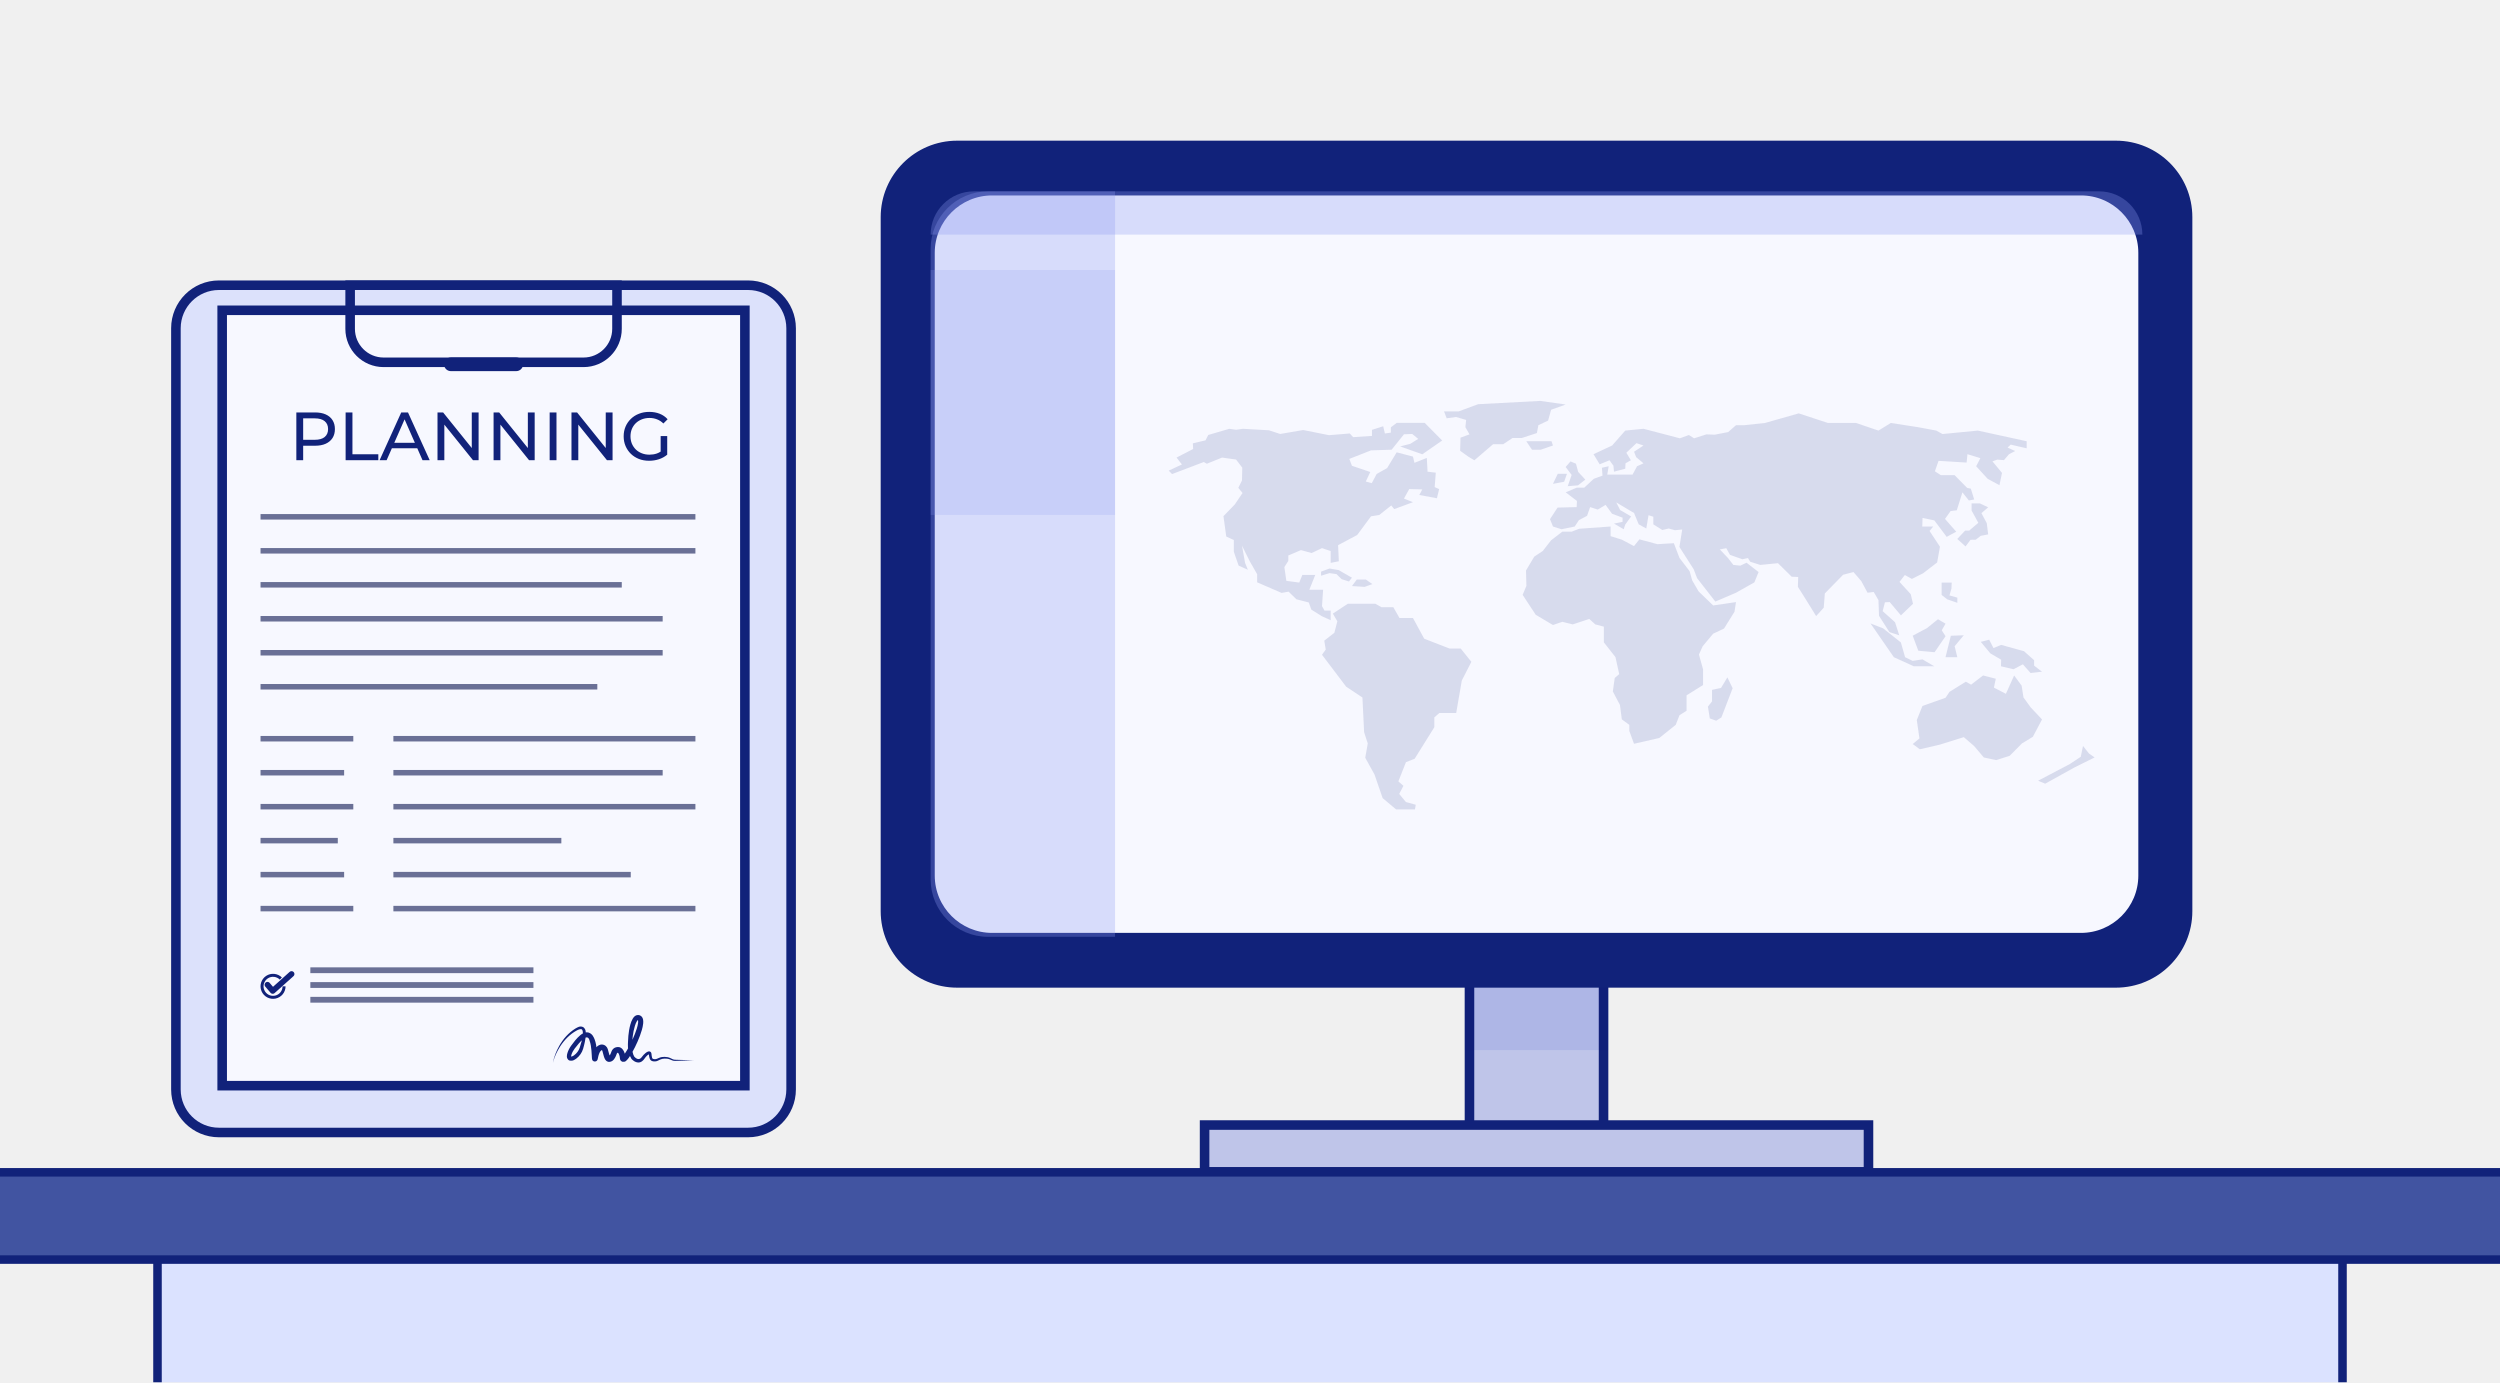
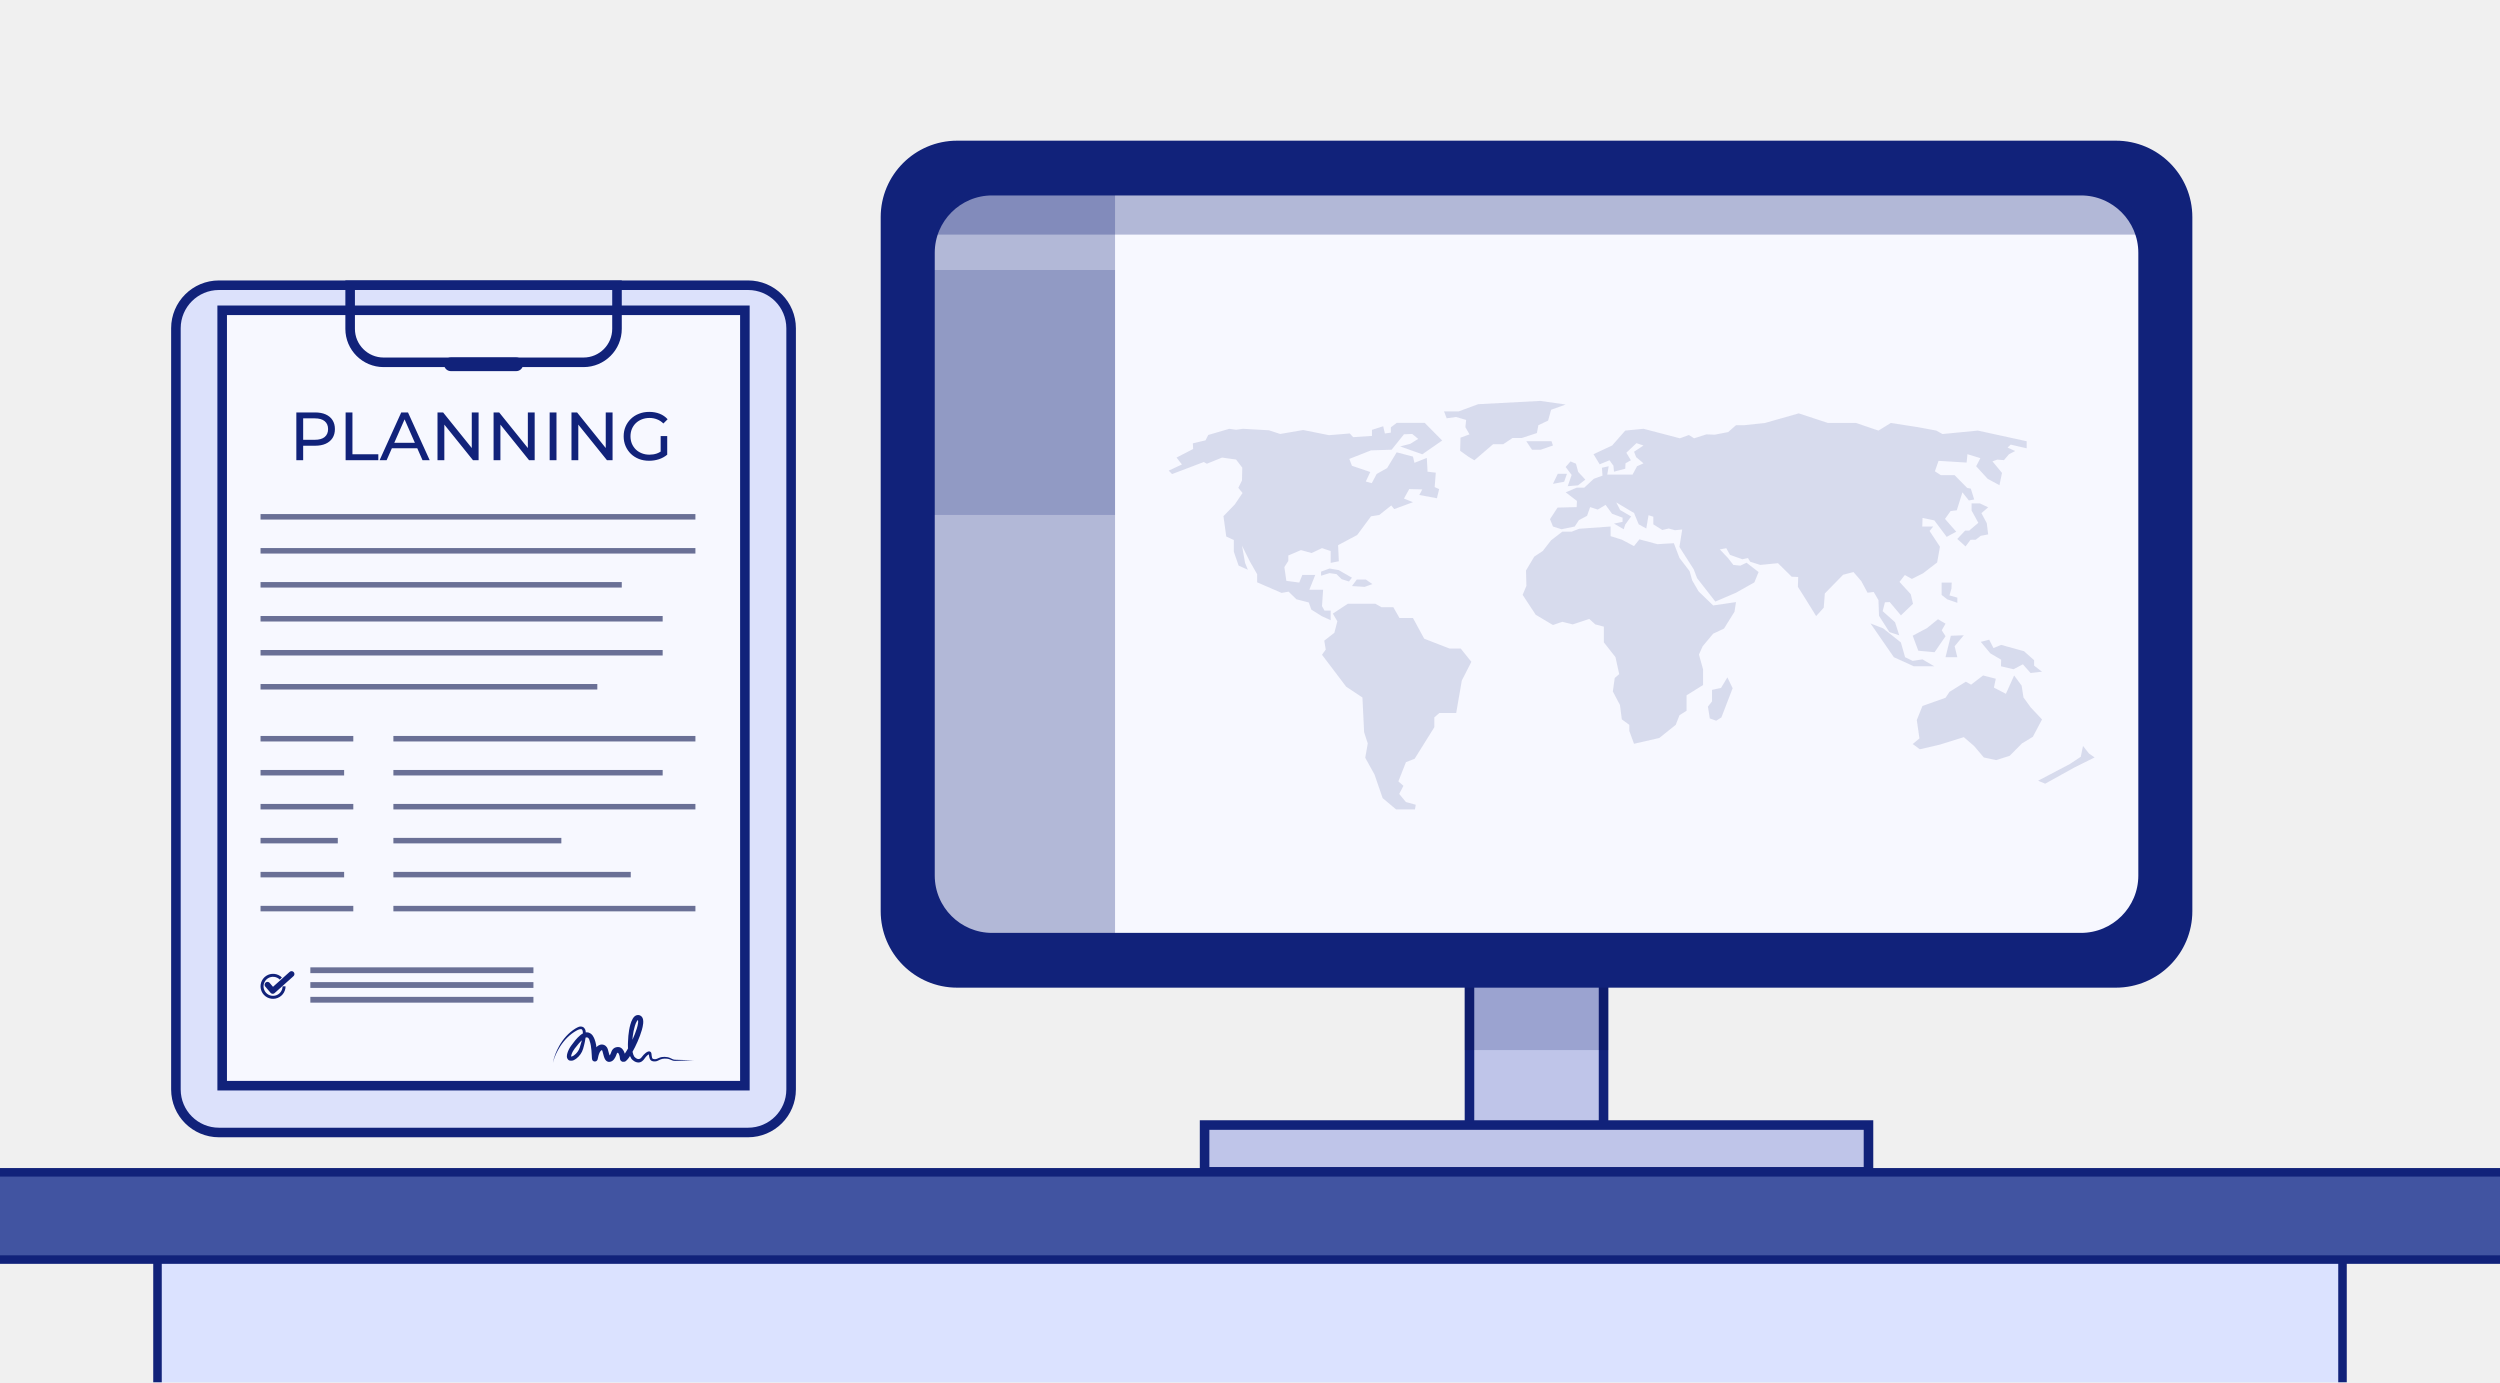
<svg xmlns="http://www.w3.org/2000/svg" width="293" height="162" viewBox="0 0 293 162" fill="none">
  <g clip-path="url(#clip0_633_12621)">
    <rect x="172.222" y="109.082" width="15.714" height="23.645" fill="#BFC5E9" stroke="#11227A" stroke-width="1.121" />
    <g opacity="0.2" style="mix-blend-mode:multiply">
-       <rect x="171.662" y="108.521" width="16.835" height="14.549" fill="#8C9BF0" />
+       <rect x="171.662" y="108.521" width="16.835" height="14.549" fill="#11227A" />
    </g>
    <rect x="141.177" y="131.855" width="77.81" height="5.481" fill="#BFC5E9" stroke="#11227A" stroke-width="1.121" />
    <rect x="103.777" y="17.047" width="152.606" height="98.147" rx="8.404" fill="#11227A" stroke="#11227A" stroke-width="1.121" />
    <rect x="108.992" y="22.345" width="142.18" height="87.551" rx="7.284" fill="#F7F8FF" stroke="#11227A" stroke-width="1.121" />
    <g opacity="0.14">
      <path d="M161.914 71.164H163.296L164.021 72.432H165.6L166.915 74.854L169.877 76.007H171.193L172.443 77.565L171.324 79.756L170.666 83.562H168.692L168.1 84.082V85.235L165.797 88.925L164.777 89.329L163.889 91.578L164.48 92.097L163.987 93.048L164.777 94.001L165.929 94.317L165.83 94.865H163.625L162.046 93.539L161.092 90.771L160.006 88.81L160.302 87.137L159.874 85.811L159.677 81.746L157.769 80.477L154.938 76.738L155.378 76.123L155.202 75.085L156.387 74.162L156.737 72.817L156.211 71.914L157.966 70.759H161.19L161.914 71.164ZM244.83 88.311L245.488 88.772L243.163 89.925L239.697 91.847L238.863 91.501L242.593 89.54L243.865 88.695L244.128 87.426L244.83 88.311ZM236.935 80.356L237.153 81.741L237.987 82.894L239.325 84.316L238.251 86.354L236.979 87.123L235.53 88.584L233.951 89.084L232.504 88.776L231.363 87.43L230.156 86.392L227.327 87.277L225.002 87.815L224.168 87.2L224.958 86.546L224.65 84.393L225.309 82.74L228.018 81.779L228.479 81.086L230.397 79.895L231.012 80.241L232.416 79.165L233.907 79.549L233.688 80.586L235.092 81.317L236.057 79.165L236.935 80.356ZM188.763 62.836L190.078 63.249L191.505 64.002L192.141 63.212L194.246 63.777L196.177 63.664L196.835 65.394L198.02 66.936L198.326 68.026L199.072 69.305L200.783 70.96L203.459 70.565L203.283 71.694L202.055 73.668L200.783 74.269L199.555 75.736L199.116 76.713L199.599 78.444V80.287L197.668 81.49V83.295L196.835 83.822L196.396 84.95L194.473 86.492L191.505 87.169L190.956 85.665V84.95L190.078 84.311L189.859 82.619L189.025 81.039L189.245 79.46L189.771 79.008L189.333 77.014L187.973 75.285V73.442L186.964 73.178L186.262 72.54L184.331 73.178L183.103 72.877L182.006 73.253L179.988 72.05L178.453 69.718L178.892 68.665L178.848 66.86L179.812 65.243L180.821 64.566L181.787 63.325L183.103 62.31H184.2L185.077 61.971L188.763 61.708V62.836ZM203.064 80.661L201.748 84.082L201.135 84.467L200.389 84.198L200.169 82.814L200.651 82.199V80.853L201.705 80.623L202.45 79.392L203.064 80.661ZM233.638 75.956L234.537 75.581L237.214 76.321L238.397 77.377V78.012L239.319 78.723L237.981 78.877L237.082 77.858L235.985 78.435L234.516 78.089L234.537 77.32L233.265 76.57L232.146 75.225L233.134 74.975L233.638 75.956ZM220.709 73.647L222.781 75.29L223.275 77.022L224.163 77.454L225.315 77.28L226.697 78.087H224.295L221.959 77.022L219.229 73.071L220.709 73.647ZM229.083 75.737L229.396 77.021H228.014L228.639 74.511L230.152 74.454L229.083 75.737ZM228.018 73.093L227.573 73.872L228.018 74.564L226.734 76.438L224.826 76.265L224.168 74.506L225.846 73.613L227.129 72.575L228.018 73.093ZM214.233 49.571H217.523L220.156 50.465L221.604 49.571L224.763 50.061L226.935 50.465L227.658 50.869L231.804 50.465L237.529 51.714V52.541L235.653 52.109L235.292 52.455L236.18 52.858L235.456 53.233L234.864 53.925L234.074 53.868L233.515 54.069L234.634 55.424L234.337 56.866L232.955 56.117L231.606 54.646L232.1 53.694L230.586 53.233L230.487 54.213L227.197 54.011L226.77 55.237L227.461 55.684H229.073L230.554 57.183L230.981 57.27L231.376 58.539L230.751 58.654L229.994 57.703L229.336 59.807L228.612 59.894L227.954 60.816L229.271 62.316L228.151 62.921L226.704 60.99L225.322 60.701L225.289 61.71H226.572L226.145 62.229L227.362 64.075L227.033 65.92L225.388 67.189L224.071 67.852L223.249 67.39L222.624 68.198L223.94 69.64L224.203 70.764L222.788 72.12L221.473 70.562L220.913 70.591L220.649 71.629L222.098 72.926L222.591 74.455L221.439 74.081L220.222 72.177L220.156 70.332L219.597 69.38L218.873 69.466L218.149 68.112L217.228 67.044L216.011 67.362L213.871 69.553L213.74 71.225L212.852 72.206L211.568 70.129L210.713 68.775L210.746 67.622L209.989 67.592L208.377 66.006L206.304 66.209L205.119 65.834L204.856 65.401L204.198 65.545L202.75 65.026L202.322 64.248L201.565 64.392L202.52 65.401L203.146 66.209L203.968 66.294L204.691 65.949L206.106 67.044L205.613 68.255L203.463 69.466L201.039 70.504L198.9 67.765L198.506 66.727L196.828 64.103L197.157 62.056L196.302 62.143L195.577 61.941L194.82 62.114L193.768 61.451V60.557L193.208 60.384L192.945 61.941L192.057 61.451L191.51 60.124L189.425 58.884L189.885 59.779L191.168 60.528L190.478 61.48L190.297 62.028L189.161 61.364L190.165 61.163V60.672L188.931 60.21L188.174 59.172L187.253 59.721L186.364 59.432L186.003 60.456L185.049 60.96L184.555 61.71L183.009 62.028L182.011 61.71L181.659 60.845L182.548 59.49L184.785 59.432L184.818 58.711L183.502 57.703L184.785 57.155H185.674L186.792 56.117L187.812 55.742L187.746 54.819L188.536 54.646L188.372 55.627H191.333L191.859 54.646L192.616 54.3L191.761 53.579L191.51 52.945L192.616 52.214L191.794 51.935L190.609 53.06L191.136 53.944L190.511 54.3L190.478 54.934L189.161 55.28L189.096 54.588L188.635 53.944L187.483 54.416L186.76 53.233L188.942 52.214L190.478 50.465L192.616 50.253L196.883 51.369L197.936 50.984L198.55 51.369L199.997 50.907L200.963 50.946L202.542 50.638L203.463 49.831H204.429L206.86 49.571L210.812 48.447L214.233 49.571ZM169.021 51.629L166.695 53.244L164.106 52.322L165.291 52.014L166.213 51.437L165.511 50.861L164.545 50.899L163.098 52.706L160.685 52.783L158.141 53.783L158.447 54.589L160.597 55.32L160.07 56.435L160.772 56.627L161.343 55.551L162.571 54.859L163.69 53.013L165.599 53.513L165.773 54.244L167.222 53.667L167.31 55.282L168.274 55.397L168.143 57.088L168.669 57.32L168.406 58.396L166.344 58.011L166.695 57.358L165.159 57.32L164.545 58.434L165.599 58.857L163.405 59.665L163.054 59.242L161.65 60.357L160.685 60.51L159.062 62.702L156.824 63.893L156.912 65.778L155.958 65.969V64.585L154.938 64.24L153.721 64.816L152.47 64.47L150.989 65.105V65.739L150.528 66.46L150.759 68.075L152.272 68.277L152.635 67.382H154.148L153.457 69.113H155.069L154.938 71.041L155.234 71.563H155.958V72.688L154.938 72.227L153.688 71.448L153.392 70.612L151.943 70.237L151.022 69.343L150.2 69.488L147.337 68.248V67.296L146.449 65.739L145.561 63.952L145.922 65.969L146.251 66.777L145.166 66.287L144.606 64.672V63.288L143.718 62.884L143.389 60.491L144.705 59.136L145.626 57.781L145.133 57.175L145.561 56.31L145.594 54.811L144.869 53.859L143.225 53.628L141.447 54.349L141.086 54.148L137.367 55.56L136.973 55.157L138.52 54.436L137.894 53.628L139.835 52.62L139.803 51.956L141.283 51.61L141.612 50.976L144.08 50.255L144.869 50.371L145.659 50.255L148.719 50.428L150.035 50.861L152.733 50.399L155.761 51.004L158.195 50.803L158.59 51.236L160.795 51.091V50.38L162.11 49.958L162.308 50.803L163.01 50.706V50.081L163.69 49.563H166.98L169.021 51.629ZM228.709 68.975L228.479 69.783L229.4 70.043V70.648L228.216 70.244L227.558 69.725V68.284H228.742L228.709 68.975ZM160.84 68.456L159.93 68.783L158.449 68.686L159.02 67.918H160.072L160.84 68.456ZM156.891 66.814L158.448 67.707L158.098 68.15L157.242 67.881L156.639 67.285L155.816 67.169L154.829 67.477V66.997L155.816 66.631L156.891 66.814ZM233.013 59.459L232.224 60.137L232.849 61.319L233.013 62.631L232.125 62.804L231.565 63.252L230.94 63.265L230.364 64.044L229.394 63.165L230.314 62.184H230.792L231.861 61.276L231.071 59.834V58.998H232.042L233.013 59.459ZM184.702 54.347L184.965 55.309L185.799 56.212L184.943 56.885L183.736 56.981L184.197 55.665L183.495 54.732L184.065 54.079L184.702 54.347ZM183.648 55.526L183.319 56.459L182.004 56.709L182.573 55.526H183.648ZM183.501 47.41L181.79 48.025L181.438 49.294L180.298 49.831L180.123 50.754L178.368 51.331H177.271L176.174 52.062H174.989L172.796 53.946L172.094 53.523L171.129 52.831L171.173 51.292L172.226 50.909L171.743 50.062L171.831 49.216L170.646 48.871L169.55 49.024L169.242 48.217H170.953L173.234 47.372L180.518 46.987L183.501 47.41ZM182.008 52.212L180.561 52.712H179.552L178.883 51.712H181.833L182.008 52.212Z" fill="#11227A" />
    </g>
-     <path opacity="0.3" d="M109.072 27.496C109.072 24.696 111.342 22.427 114.141 22.427H246.016C248.815 22.427 251.085 24.696 251.085 27.496H109.072Z" fill="#8C9BF0" />
-     <path opacity="0.3" d="M109.072 29.15C109.072 25.437 112.082 22.427 115.796 22.427H130.682V109.794H115.796C112.082 109.794 109.072 106.784 109.072 103.071V29.15Z" fill="#8C9BF0" />
-     <rect opacity="0.2" x="109.072" y="31.643" width="21.61" height="28.708" fill="#8C9BF0" />
+     <path opacity="0.3" d="M109.072 27.496C109.072 24.696 111.342 22.427 114.141 22.427H246.016C248.815 22.427 251.085 24.696 251.085 27.496H109.072Z" fill="#11227A" />
+     <path opacity="0.3" d="M109.072 29.15C109.072 25.437 112.082 22.427 115.796 22.427H130.682V109.794H115.796C112.082 109.794 109.072 106.784 109.072 103.071V29.15Z" fill="#11227A" />
+     <rect opacity="0.2" x="109.072" y="31.643" width="21.61" height="28.708" fill="#11227A" />
    <rect x="20.617" y="33.428" width="72.102" height="99.3" rx="5.043" fill="#DCE1FB" stroke="#11227A" stroke-width="1.121" />
    <rect x="26.039" y="36.367" width="61.261" height="90.875" fill="#F7F8FF" stroke="#11227A" stroke-width="1.121" />
    <path d="M34.731 53.937V48.337H36.915C37.406 48.337 37.825 48.414 38.171 48.569C38.518 48.723 38.785 48.947 38.971 49.24C39.158 49.534 39.251 49.883 39.251 50.288C39.251 50.694 39.158 51.043 38.971 51.337C38.785 51.624 38.518 51.849 38.171 52.008C37.825 52.163 37.406 52.24 36.915 52.24H35.171L35.531 51.864V53.937H34.731ZM35.531 51.944L35.171 51.544H36.891C37.403 51.544 37.79 51.435 38.051 51.217C38.318 50.998 38.451 50.688 38.451 50.288C38.451 49.889 38.318 49.579 38.051 49.361C37.79 49.142 37.403 49.032 36.891 49.032H35.171L35.531 48.633V51.944ZM40.507 53.937V48.337H41.306V53.24H44.339V53.937H40.507ZM44.489 53.937L47.025 48.337H47.816L50.361 53.937H49.52L47.257 48.785H47.577L45.312 53.937H44.489ZM45.569 52.536L45.785 51.897H48.937L49.169 52.536H45.569ZM51.276 53.937V48.337H51.932L55.636 52.937H55.292V48.337H56.092V53.937H55.436L51.732 49.337H52.076V53.937H51.276ZM57.848 53.937V48.337H58.504L62.208 52.937H61.864V48.337H62.664V53.937H62.008L58.304 49.337H58.648V53.937H57.848ZM64.42 53.937V48.337H65.22V53.937H64.42ZM66.977 53.937V48.337H67.633L71.337 52.937H70.993V48.337H71.793V53.937H71.137L67.433 49.337H67.777V53.937H66.977ZM76.077 54.001C75.645 54.001 75.248 53.931 74.885 53.792C74.522 53.648 74.208 53.449 73.941 53.193C73.674 52.931 73.466 52.627 73.317 52.281C73.168 51.934 73.093 51.553 73.093 51.136C73.093 50.721 73.168 50.339 73.317 49.992C73.466 49.646 73.674 49.344 73.941 49.089C74.213 48.827 74.53 48.627 74.893 48.489C75.256 48.344 75.656 48.273 76.093 48.273C76.536 48.273 76.941 48.344 77.309 48.489C77.677 48.633 77.989 48.849 78.245 49.136L77.749 49.633C77.52 49.408 77.269 49.246 76.997 49.145C76.73 49.038 76.44 48.984 76.125 48.984C75.805 48.984 75.506 49.038 75.229 49.145C74.957 49.251 74.72 49.401 74.517 49.593C74.32 49.785 74.165 50.014 74.053 50.281C73.946 50.542 73.893 50.827 73.893 51.136C73.893 51.441 73.946 51.726 74.053 51.992C74.165 52.254 74.32 52.483 74.517 52.681C74.72 52.873 74.957 53.022 75.229 53.129C75.501 53.235 75.797 53.288 76.117 53.288C76.416 53.288 76.701 53.243 76.973 53.153C77.25 53.056 77.506 52.899 77.741 52.681L78.197 53.288C77.92 53.523 77.594 53.702 77.221 53.825C76.853 53.942 76.472 54.001 76.077 54.001ZM78.197 53.288L77.429 53.184V51.105H78.197V53.288Z" fill="#11227A" />
    <path d="M72.312 33.428V38.541C72.312 40.707 70.557 42.463 68.391 42.463H44.959C42.793 42.463 41.037 40.707 41.037 38.541V33.428H72.312Z" stroke="#11227A" stroke-width="1.121" />
    <rect x="52.041" y="41.89" width="9.264" height="1.607" rx="0.803" fill="#11227A" />
    <rect opacity="0.6" x="30.535" y="60.248" width="50.967" height="0.645" fill="#0B1650" />
    <rect opacity="0.6" x="46.105" y="86.254" width="35.398" height="0.645" fill="#0B1650" />
    <rect opacity="0.6" x="46.105" y="94.22" width="35.398" height="0.645" fill="#0B1650" />
    <rect opacity="0.6" x="46.105" y="102.184" width="27.82" height="0.645" fill="#0B1650" />
    <rect opacity="0.6" x="30.535" y="86.254" width="10.872" height="0.645" fill="#0B1650" />
    <rect opacity="0.6" x="30.535" y="94.22" width="10.872" height="0.645" fill="#0B1650" />
    <rect opacity="0.6" x="30.535" y="102.184" width="9.798" height="0.645" fill="#0B1650" />
    <rect opacity="0.6" x="30.535" y="64.232" width="50.967" height="0.645" fill="#0B1650" />
    <rect opacity="0.6" x="46.105" y="90.24" width="31.56" height="0.645" fill="#0B1650" />
    <rect opacity="0.6" x="46.105" y="98.2" width="19.685" height="0.645" fill="#0B1650" />
    <rect opacity="0.6" x="46.105" y="106.166" width="35.398" height="0.645" fill="#0B1650" />
    <rect opacity="0.6" x="36.373" y="113.373" width="26.146" height="0.679" fill="#0B1650" />
    <rect opacity="0.6" x="36.373" y="115.104" width="26.146" height="0.679" fill="#0B1650" />
    <rect opacity="0.6" x="36.373" y="116.832" width="26.146" height="0.679" fill="#0B1650" />
    <path d="M64.803 124.563C64.968 123.88 65.273 123.234 65.647 122.647C66.141 121.879 66.794 121.21 67.581 120.778C67.799 120.654 68.083 120.559 68.191 120.646C68.305 120.721 68.329 121.014 68.306 121.258C68.259 121.77 68.106 122.29 67.94 122.797C67.822 123.149 67.576 123.471 67.277 123.684C67.142 123.79 66.919 123.856 66.91 123.833C66.973 123.917 66.906 123.75 66.984 123.576C67.067 123.33 67.198 123.095 67.359 122.885C67.939 122.151 68.882 120.93 69.111 122.01C69.23 122.337 69.283 122.729 69.318 123.118C69.335 123.313 69.346 123.51 69.356 123.712C69.361 123.814 69.364 123.909 69.374 124.028C69.378 124.062 69.375 124.076 69.395 124.158C69.397 124.167 69.4 124.182 69.415 124.214C69.446 124.252 69.392 124.262 69.58 124.382C69.696 124.444 69.869 124.391 69.919 124.341C69.959 124.308 69.966 124.296 69.98 124.278C70.004 124.246 70.013 124.225 70.021 124.208C70.038 124.169 70.046 124.14 70.05 124.126C70.07 124.052 70.078 124.009 70.089 123.95C70.146 123.655 70.243 123.355 70.385 123.184C70.556 123.019 70.537 123.064 70.593 123.147C70.648 123.325 70.691 123.521 70.751 123.731C70.781 123.838 70.813 123.947 70.874 124.074C70.905 124.137 70.942 124.207 71.016 124.287C71.084 124.364 71.236 124.459 71.393 124.455C71.7 124.451 71.882 124.254 71.983 124.12C72.089 123.976 72.154 123.835 72.21 123.695C72.219 123.67 72.228 123.645 72.237 123.621C72.278 123.502 72.324 123.411 72.336 123.406C72.338 123.402 72.363 123.384 72.457 123.383C72.353 123.346 72.493 123.417 72.539 123.556C72.597 123.683 72.643 123.867 72.644 123.966C72.644 123.97 72.644 123.98 72.645 123.984C72.648 124.038 72.654 124.091 72.673 124.152C72.703 124.234 72.747 124.375 72.966 124.441C73.331 124.47 73.34 124.334 73.419 124.293C73.547 124.175 73.614 124.082 73.695 123.973C73.845 123.765 73.969 123.559 74.089 123.349C74.329 122.925 74.539 122.498 74.731 122.057C74.923 121.617 75.096 121.168 75.23 120.697C75.296 120.458 75.354 120.217 75.38 119.953C75.392 119.821 75.399 119.689 75.373 119.524C75.347 119.375 75.28 119.143 75.037 119.02C74.868 118.918 74.569 118.956 74.434 119.071C74.29 119.176 74.21 119.299 74.146 119.407C74.016 119.633 73.943 119.854 73.879 120.074C73.755 120.515 73.686 120.957 73.644 121.401C73.608 122.292 73.431 123.17 74.017 124.112C74.204 124.297 74.433 124.5 74.776 124.526C75.133 124.546 75.393 124.289 75.536 124.071C75.629 123.932 75.744 123.797 75.867 123.686C75.928 123.632 75.996 123.581 76.048 123.558C76.073 123.545 76.091 123.553 76.058 123.543C76.022 123.523 76.032 123.505 76.036 123.532C76.073 123.708 76.075 123.884 76.162 124.103C76.206 124.214 76.324 124.326 76.44 124.361C76.556 124.399 76.659 124.401 76.759 124.4C77.011 124.398 77.199 124.255 77.363 124.185C77.53 124.108 77.71 124.072 77.899 124.068C78.105 124.062 78.304 124.082 78.491 124.157C78.671 124.232 78.896 124.352 79.127 124.334C79.15 124.333 79.176 124.333 79.201 124.332C79.905 124.312 80.61 124.291 81.315 124.268C81.315 124.268 81.315 124.268 81.315 124.268C80.61 124.246 79.905 124.224 79.201 124.204C79.176 124.204 79.15 124.203 79.127 124.202C78.922 124.204 78.76 124.102 78.556 124.003C78.351 123.907 78.121 123.87 77.899 123.865C77.691 123.859 77.472 123.89 77.273 123.97C77.073 124.049 76.915 124.147 76.759 124.136C76.583 124.131 76.463 124.099 76.43 123.989C76.383 123.864 76.376 123.666 76.349 123.482C76.339 123.419 76.311 123.303 76.186 123.246C76.067 123.199 75.987 123.232 75.927 123.252C75.808 123.3 75.727 123.362 75.646 123.426C75.489 123.556 75.356 123.699 75.237 123.862C74.973 124.253 74.632 124.175 74.326 123.82C73.995 123.262 74.069 122.261 74.156 121.457C74.209 121.039 74.287 120.622 74.409 120.233C74.469 120.04 74.543 119.849 74.635 119.699C74.678 119.627 74.734 119.563 74.765 119.545C74.804 119.529 74.75 119.538 74.776 119.543C74.742 119.48 74.822 119.693 74.783 119.891C74.758 120.094 74.704 120.31 74.64 120.525C74.51 120.953 74.337 121.381 74.149 121.798C73.959 122.217 73.751 122.626 73.522 123.022C73.407 123.218 73.288 123.409 73.161 123.582C73.096 123.671 73.03 123.75 72.977 123.798C72.972 123.829 72.874 123.787 73.126 123.795C73.282 123.843 73.301 123.94 73.309 123.955C73.313 123.969 73.311 123.965 73.31 123.949L73.311 123.966C73.301 123.689 73.241 123.502 73.15 123.284C73.102 123.177 73.045 123.07 72.951 122.959C72.861 122.855 72.698 122.714 72.457 122.712C72.296 122.711 72.046 122.744 71.863 122.928C71.691 123.108 71.653 123.271 71.605 123.393C71.598 123.413 71.591 123.432 71.583 123.451C71.522 123.66 71.322 123.833 71.393 123.783C71.533 123.803 71.505 123.854 71.477 123.782C71.449 123.724 71.42 123.637 71.394 123.547C71.341 123.364 71.295 123.16 71.229 122.949C71.15 122.682 70.895 122.434 70.57 122.419C70.243 122.405 70.01 122.6 69.875 122.766C69.603 123.118 69.521 123.481 69.452 123.831C69.443 123.881 69.434 123.927 69.427 123.955C69.426 123.959 69.423 123.965 69.432 123.943C69.437 123.933 69.443 123.919 69.463 123.891C69.476 123.875 69.482 123.865 69.519 123.834C69.565 123.786 69.735 123.734 69.848 123.794C70.03 123.911 69.975 123.918 70.004 123.949C70.014 123.975 70.015 123.981 70.017 123.986C70.023 124.016 70.016 123.982 70.015 123.967C70.007 123.881 70.001 123.777 69.995 123.676C69.983 123.472 69.968 123.266 69.947 123.058C69.901 122.641 69.845 122.222 69.68 121.789C69.563 121.529 69.439 121.184 69.002 121.022C68.539 120.901 68.237 121.153 68.013 121.322C67.563 121.702 67.248 122.133 66.93 122.567C66.744 122.826 66.595 123.111 66.501 123.421C66.466 123.539 66.435 123.66 66.437 123.812C66.429 123.944 66.515 124.227 66.755 124.295C67.17 124.376 67.35 124.189 67.552 124.06C67.93 123.767 68.204 123.374 68.34 122.921C68.49 122.39 68.627 121.854 68.656 121.279C68.65 121.002 68.703 120.652 68.362 120.383C67.964 120.19 67.686 120.413 67.443 120.541C66.631 121.04 65.995 121.772 65.538 122.581C65.192 123.2 64.924 123.869 64.803 124.563Z" fill="#11227A" />
    <rect opacity="0.6" x="30.535" y="90.24" width="9.798" height="0.645" fill="#0B1650" />
    <rect opacity="0.6" x="30.535" y="98.2" width="9.055" height="0.645" fill="#0B1650" />
    <rect opacity="0.6" x="30.535" y="106.166" width="10.872" height="0.645" fill="#0B1650" />
    <rect opacity="0.6" x="30.535" y="68.217" width="42.336" height="0.645" fill="#0B1650" />
    <rect opacity="0.6" x="30.535" y="72.196" width="47.129" height="0.645" fill="#0B1650" />
    <rect opacity="0.6" x="30.535" y="76.18" width="47.129" height="0.645" fill="#0B1650" />
    <rect opacity="0.6" x="30.535" y="80.167" width="39.471" height="0.645" fill="#0B1650" />
    <mask id="path-37-inside-1_633_12621" fill="white">
      <path d="M33.468 115.597C33.468 115.936 33.35 116.265 33.135 116.527C32.919 116.789 32.62 116.969 32.287 117.035C31.955 117.101 31.609 117.05 31.31 116.89C31.011 116.73 30.777 116.471 30.647 116.158C30.517 115.845 30.5 115.496 30.598 115.171C30.697 114.847 30.905 114.566 31.187 114.378C31.469 114.189 31.807 114.105 32.145 114.138C32.483 114.171 32.798 114.32 33.038 114.56L32.79 114.808C32.608 114.626 32.367 114.512 32.111 114.487C31.854 114.461 31.596 114.526 31.381 114.669C31.167 114.813 31.009 115.026 30.934 115.273C30.859 115.52 30.872 115.785 30.971 116.024C31.069 116.262 31.248 116.459 31.475 116.581C31.703 116.703 31.966 116.742 32.219 116.691C32.472 116.641 32.7 116.504 32.864 116.305C33.028 116.105 33.117 115.855 33.117 115.597H33.468Z" />
    </mask>
    <path d="M33.468 115.597C33.468 115.936 33.35 116.265 33.135 116.527C32.919 116.789 32.62 116.969 32.287 117.035C31.955 117.101 31.609 117.05 31.31 116.89C31.011 116.73 30.777 116.471 30.647 116.158C30.517 115.845 30.5 115.496 30.598 115.171C30.697 114.847 30.905 114.566 31.187 114.378C31.469 114.189 31.807 114.105 32.145 114.138C32.483 114.171 32.798 114.32 33.038 114.56L32.79 114.808C32.608 114.626 32.367 114.512 32.111 114.487C31.854 114.461 31.596 114.526 31.381 114.669C31.167 114.813 31.009 115.026 30.934 115.273C30.859 115.52 30.872 115.785 30.971 116.024C31.069 116.262 31.248 116.459 31.475 116.581C31.703 116.703 31.966 116.742 32.219 116.691C32.472 116.641 32.7 116.504 32.864 116.305C33.028 116.105 33.117 115.855 33.117 115.597H33.468Z" stroke="#11227A" stroke-width="2.241" mask="url(#path-37-inside-1_633_12621)" />
    <path d="M31.348 115.413L31.963 116.135L34.17 114.156" stroke="#11227A" stroke-width="0.672" stroke-linecap="round" stroke-linejoin="round" />
    <rect x="18.459" y="143.009" width="256.082" height="114.375" fill="#DBE2FF" stroke="#11227A" />
    <rect x="-12.525" y="137.396" width="318.745" height="10.226" fill="#4154A1" stroke="#11227A" />
  </g>
  <defs>
    <clipPath id="clip0_633_12621">
      <rect width="293" height="162" fill="white" />
    </clipPath>
  </defs>
</svg>
